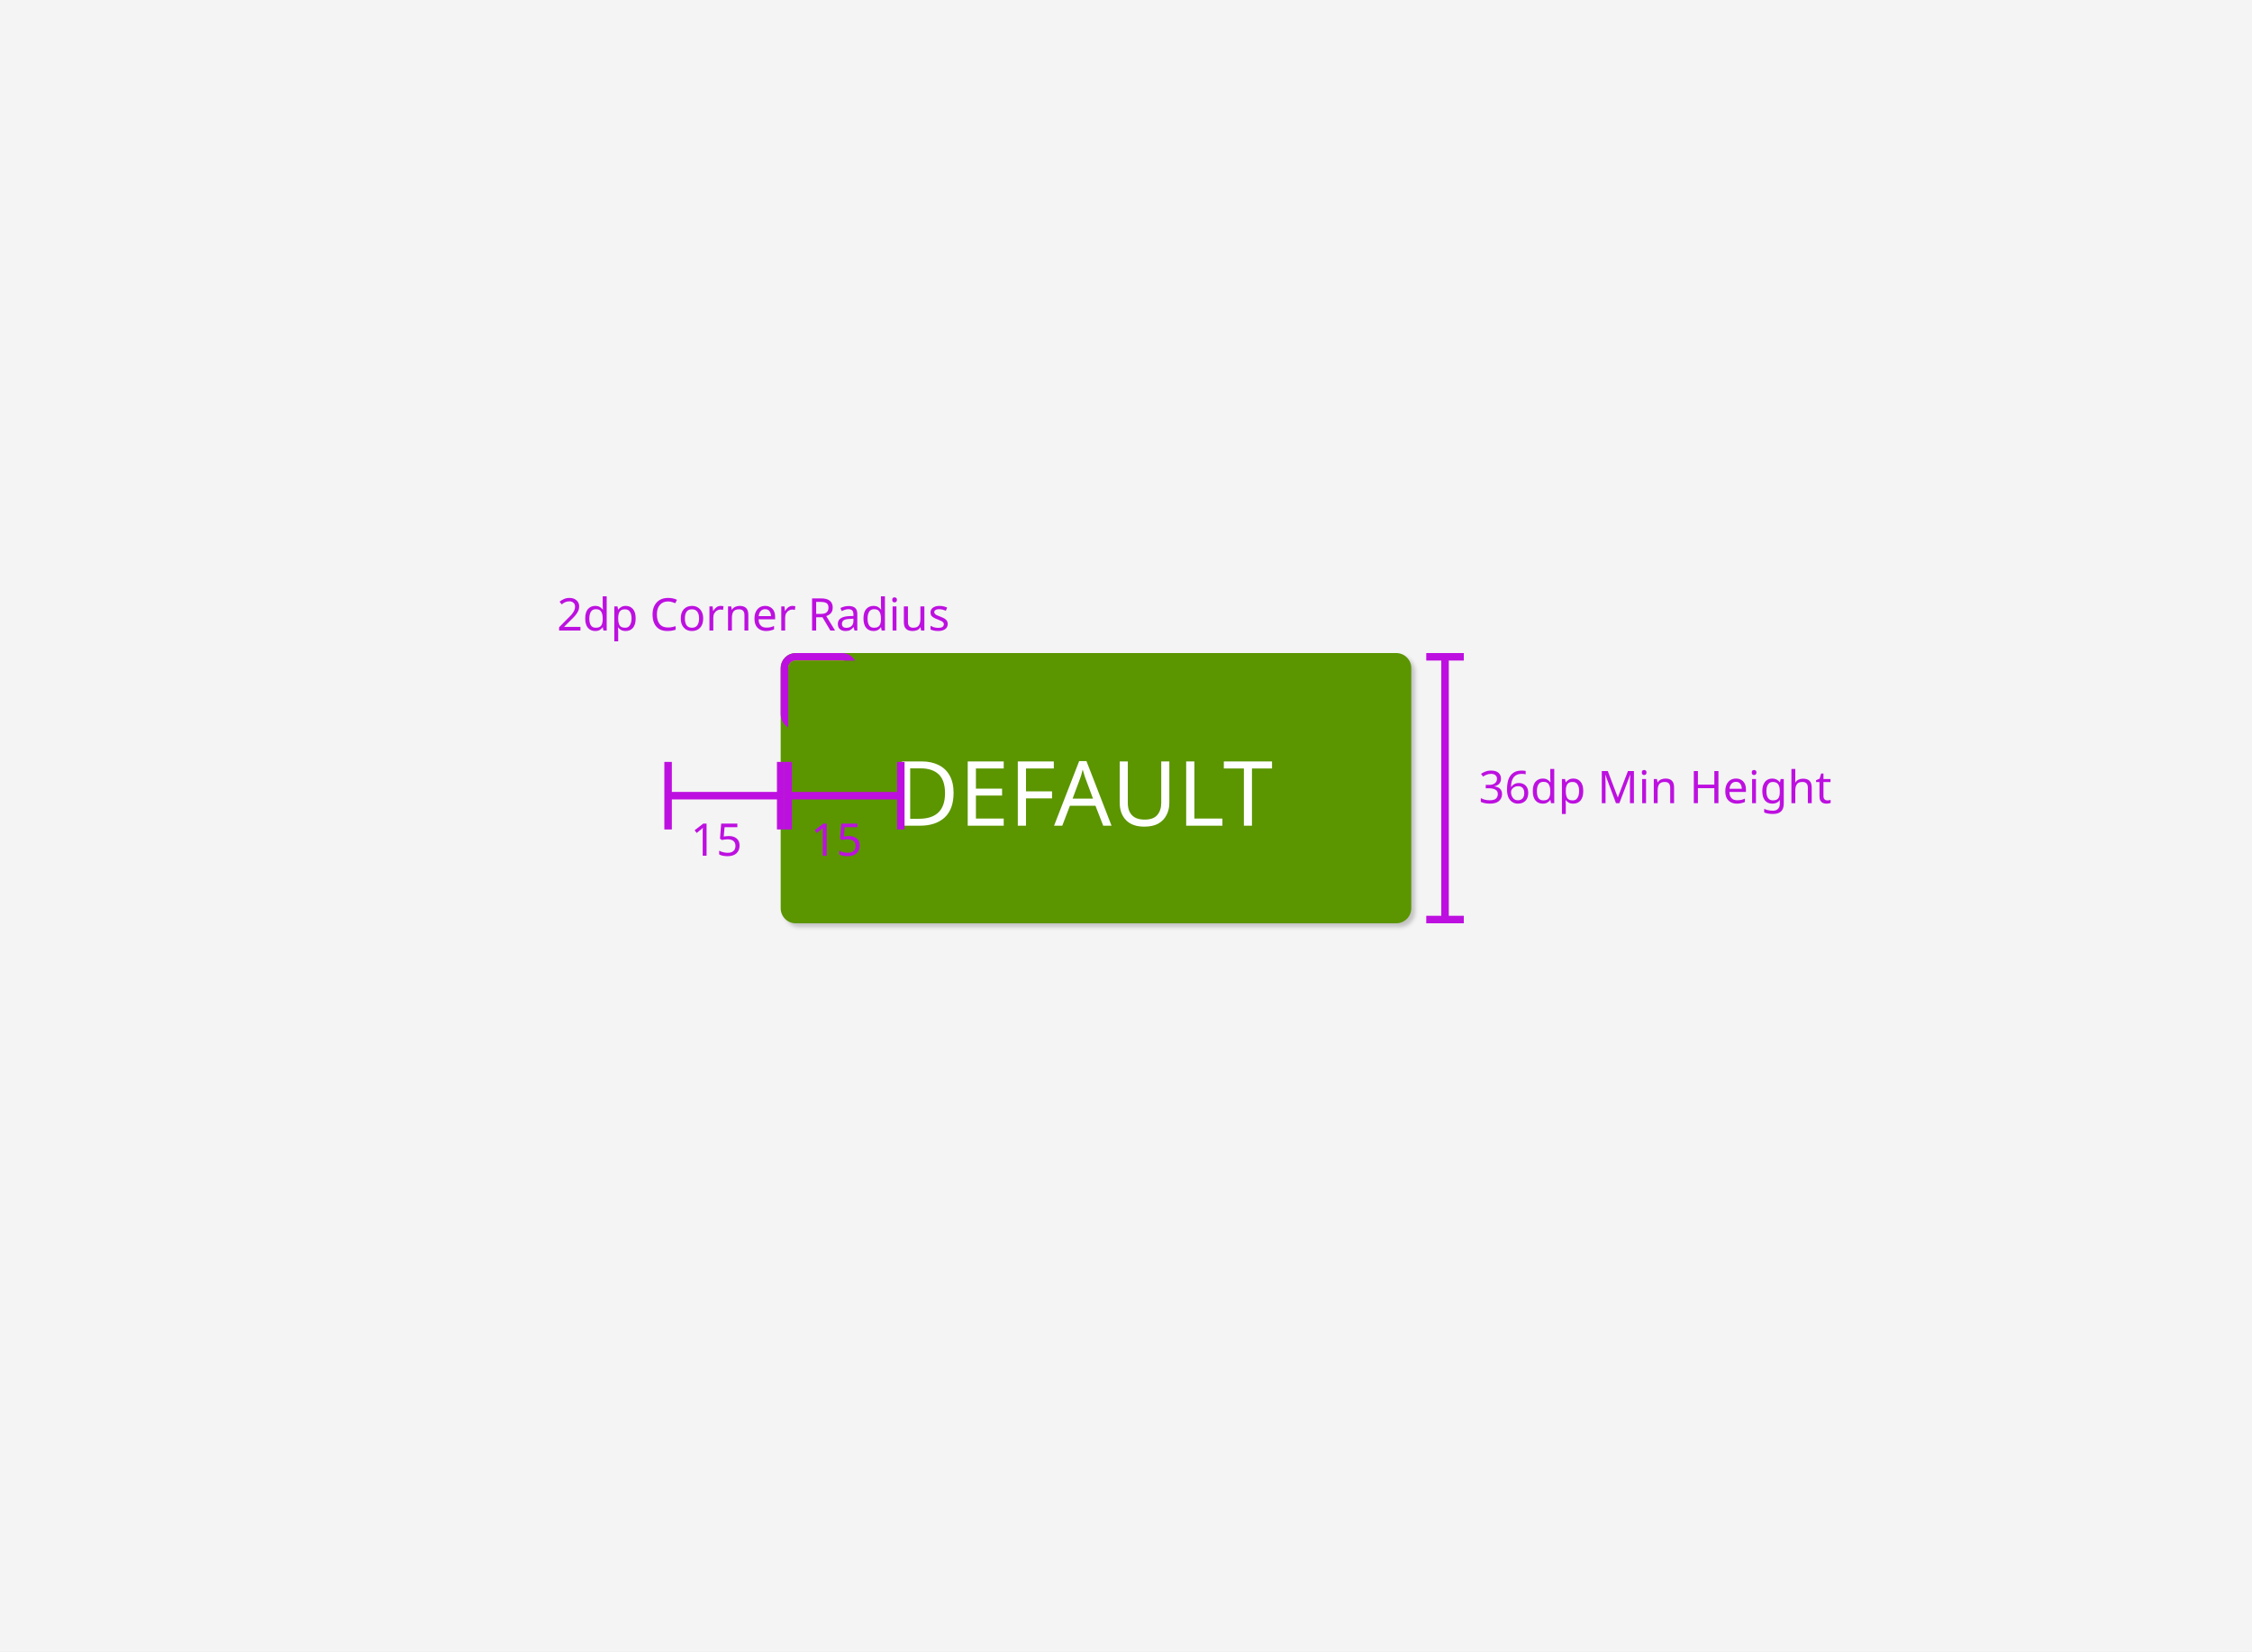
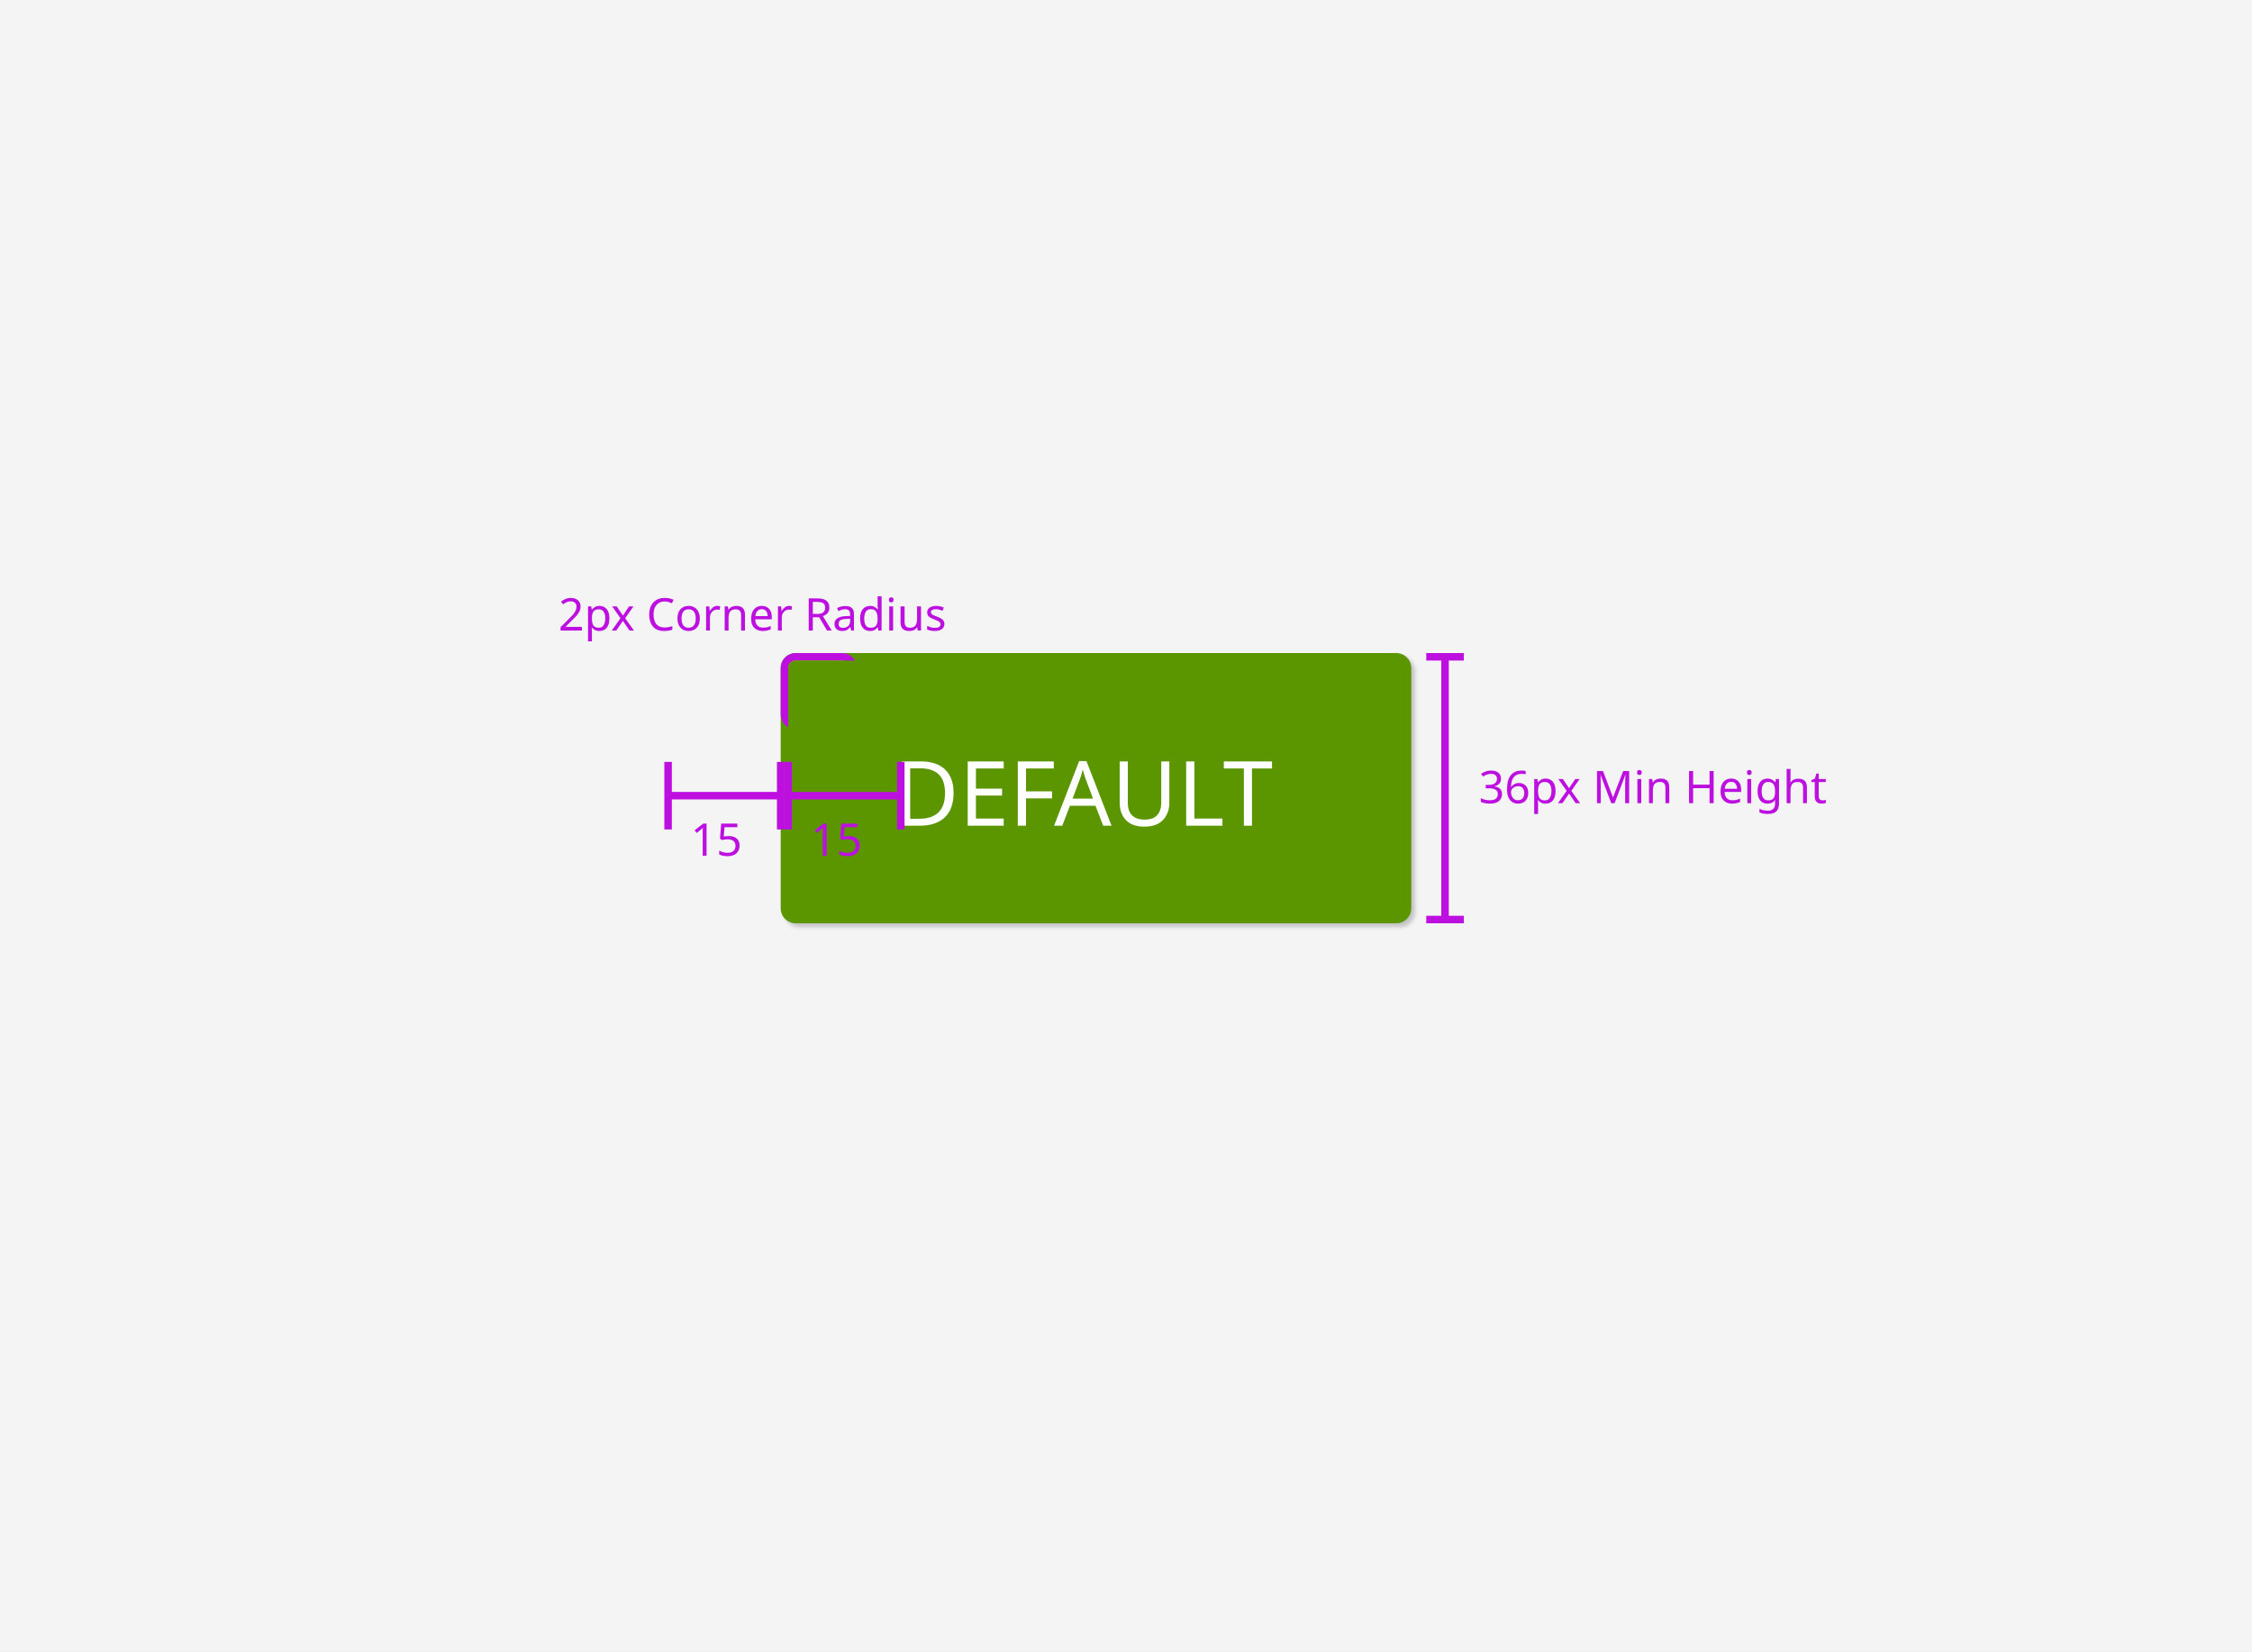
<svg xmlns="http://www.w3.org/2000/svg" xmlns:xlink="http://www.w3.org/1999/xlink" width="300px" height="220px" viewBox="0 0 300 220" version="1.1">
  <defs>
    <rect id="path-1" x="0" y="0" width="84" height="36" rx="2" />
    <filter x="-0.6%" y="-1.4%" width="102.4%" height="105.6%" filterUnits="objectBoundingBox" id="filter-2">
      <feOffset dx="0.5" dy="0.5" in="SourceAlpha" result="shadowOffsetOuter1" />
      <feGaussianBlur stdDeviation="0.25" in="shadowOffsetOuter1" result="shadowBlurOuter1" />
      <feColorMatrix values="0 0 0 0 0   0 0 0 0 0   0 0 0 0 0  0 0 0 0.2 0" type="matrix" in="shadowBlurOuter1" />
    </filter>
  </defs>
  <g id="Welcome" stroke="none" stroke-width="1" fill="none" fill-rule="evenodd">
    <g id="Buttons" transform="translate(-570, -1311)">
      <g id="Button" transform="translate(331, 1305)">
        <g id="button-style-sample" transform="translate(239, 6)">
          <g fill-rule="evenodd">
            <rect id="Rectangle-9-Copy-2" fill="#F4F4F4" x="0" y="0" width="300" height="220" />
            <g id="button" stroke-width="1" transform="translate(74, 78)">
              <g id="measurement-copy-4" transform="translate(116, 9)" fill="#BD10E0">
-                 <text id="36dp-Min-Height" font-family="Verdana" font-size="6" font-weight="normal">
-                   <tspan x="7" y="20">36dp Min Height</tspan>
+                 <text id="36px-Min-Height" font-family="Verdana" font-size="6" font-weight="normal">
+                   <tspan x="7" y="20">36px Min Height</tspan>
                </text>
                <rect id="Rectangle-12" x="2" y="0" width="1" height="36" />
                <rect id="Rectangle-12-Copy" transform="translate(2.5, 0.5) rotate(90) translate(-2.5, -0.5) " x="2" y="-2" width="1" height="5" />
                <rect id="Rectangle-12-Copy-2" transform="translate(2.5, 35.5) rotate(90) translate(-2.5, -35.5) " x="2" y="33" width="1" height="5" />
              </g>
              <g id="flat-button-copy-11" transform="translate(30, 9)">
                <g id="Rectangle-6">
                  <use fill="black" fill-opacity="1" filter="url(#filter-2)" xlink:href="#path-1" />
                  <use fill="#5B9500" fill-rule="evenodd" xlink:href="#path-1" />
                </g>
                <text id="DEFAULT" font-family="Verdana" font-size="12" font-weight="normal" fill="#FFFFFF">
                  <tspan x="15" y="23">DEFAULT</tspan>
                </text>
              </g>
              <g id="measurement-copy-3">
                <text id="15" font-family="Verdana" font-size="6" font-weight="normal" fill="#BD10E0">
                  <tspan x="34" y="36">15</tspan>
                </text>
                <text id="15" font-family="Verdana" font-size="6" font-weight="normal" fill="#BD10E0">
                  <tspan x="18" y="36">15</tspan>
                </text>
-                 <text id="2dp-Corner-Radius" font-family="Verdana" font-size="6" font-weight="normal" fill="#BD10E0">
-                   <tspan x="0.201" y="6">2dp Corner Radius</tspan>
+                 <text id="2px-Corner-Radius" font-family="Verdana" font-size="6" font-weight="normal" fill="#BD10E0">
+                   <tspan x="0.389" y="6">2px Corner Radius</tspan>
                </text>
                <g id="corner-angle" transform="translate(30, 9)">
                  <path d="M2,0.5 C1.172,0.5 0.5,1.172 0.5,2 L0.5,8.172 C0.5,8.569 0.658,8.951 0.939,9.232 C1.525,9.818 2.475,9.818 3.061,9.232 L9.232,3.061 C9.514,2.779 9.672,2.398 9.672,2 C9.672,1.172 9,0.5 8.172,0.5 L2,0.5 Z" id="Rectangle-7" stroke="#BD10E0" fill="#C4D600" />
                  <path d="M2,1.5 C1.724,1.5 1.5,1.724 1.5,2 L1.5,11.586 C1.5,11.718 1.553,11.846 1.646,11.939 C1.842,12.135 2.158,12.135 2.354,11.939 L11.939,2.354 C12.033,2.26 12.086,2.133 12.086,2 C12.086,1.724 11.862,1.5 11.586,1.5 L2,1.5 Z" id="Rectangle-7-Copy" stroke="#5B9500" fill="#5B9500" />
                </g>
              </g>
            </g>
          </g>
          <path id="Line" d="M105.5,105.5 L119.5,105.5 L119.5,102 L119.5,101.5 L120.5,101.5 L120.5,102 L120.5,110 L120.5,110.5 L119.5,110.5 L119.5,110 L119.5,106.5 L105.5,106.5 L105.5,110 L105.5,110.5 L104.5,110.5 L104.5,110 L104.5,102 L104.5,101.5 L105.5,101.5 L105.5,102 L105.5,105.5 Z" fill="#BD10E0" fill-rule="nonzero" />
          <path id="Line-Copy" d="M89.5,105.5 L103.5,105.5 L103.5,102 L103.5,101.5 L104.5,101.5 L104.5,102 L104.5,110 L104.5,110.5 L103.5,110.5 L103.5,110 L103.5,106.5 L89.5,106.5 L89.5,110 L89.5,110.5 L88.5,110.5 L88.5,110 L88.5,102 L88.5,101.5 L89.5,101.5 L89.5,102 L89.5,105.5 Z" fill="#BD10E0" fill-rule="nonzero" />
        </g>
      </g>
    </g>
  </g>
</svg>
